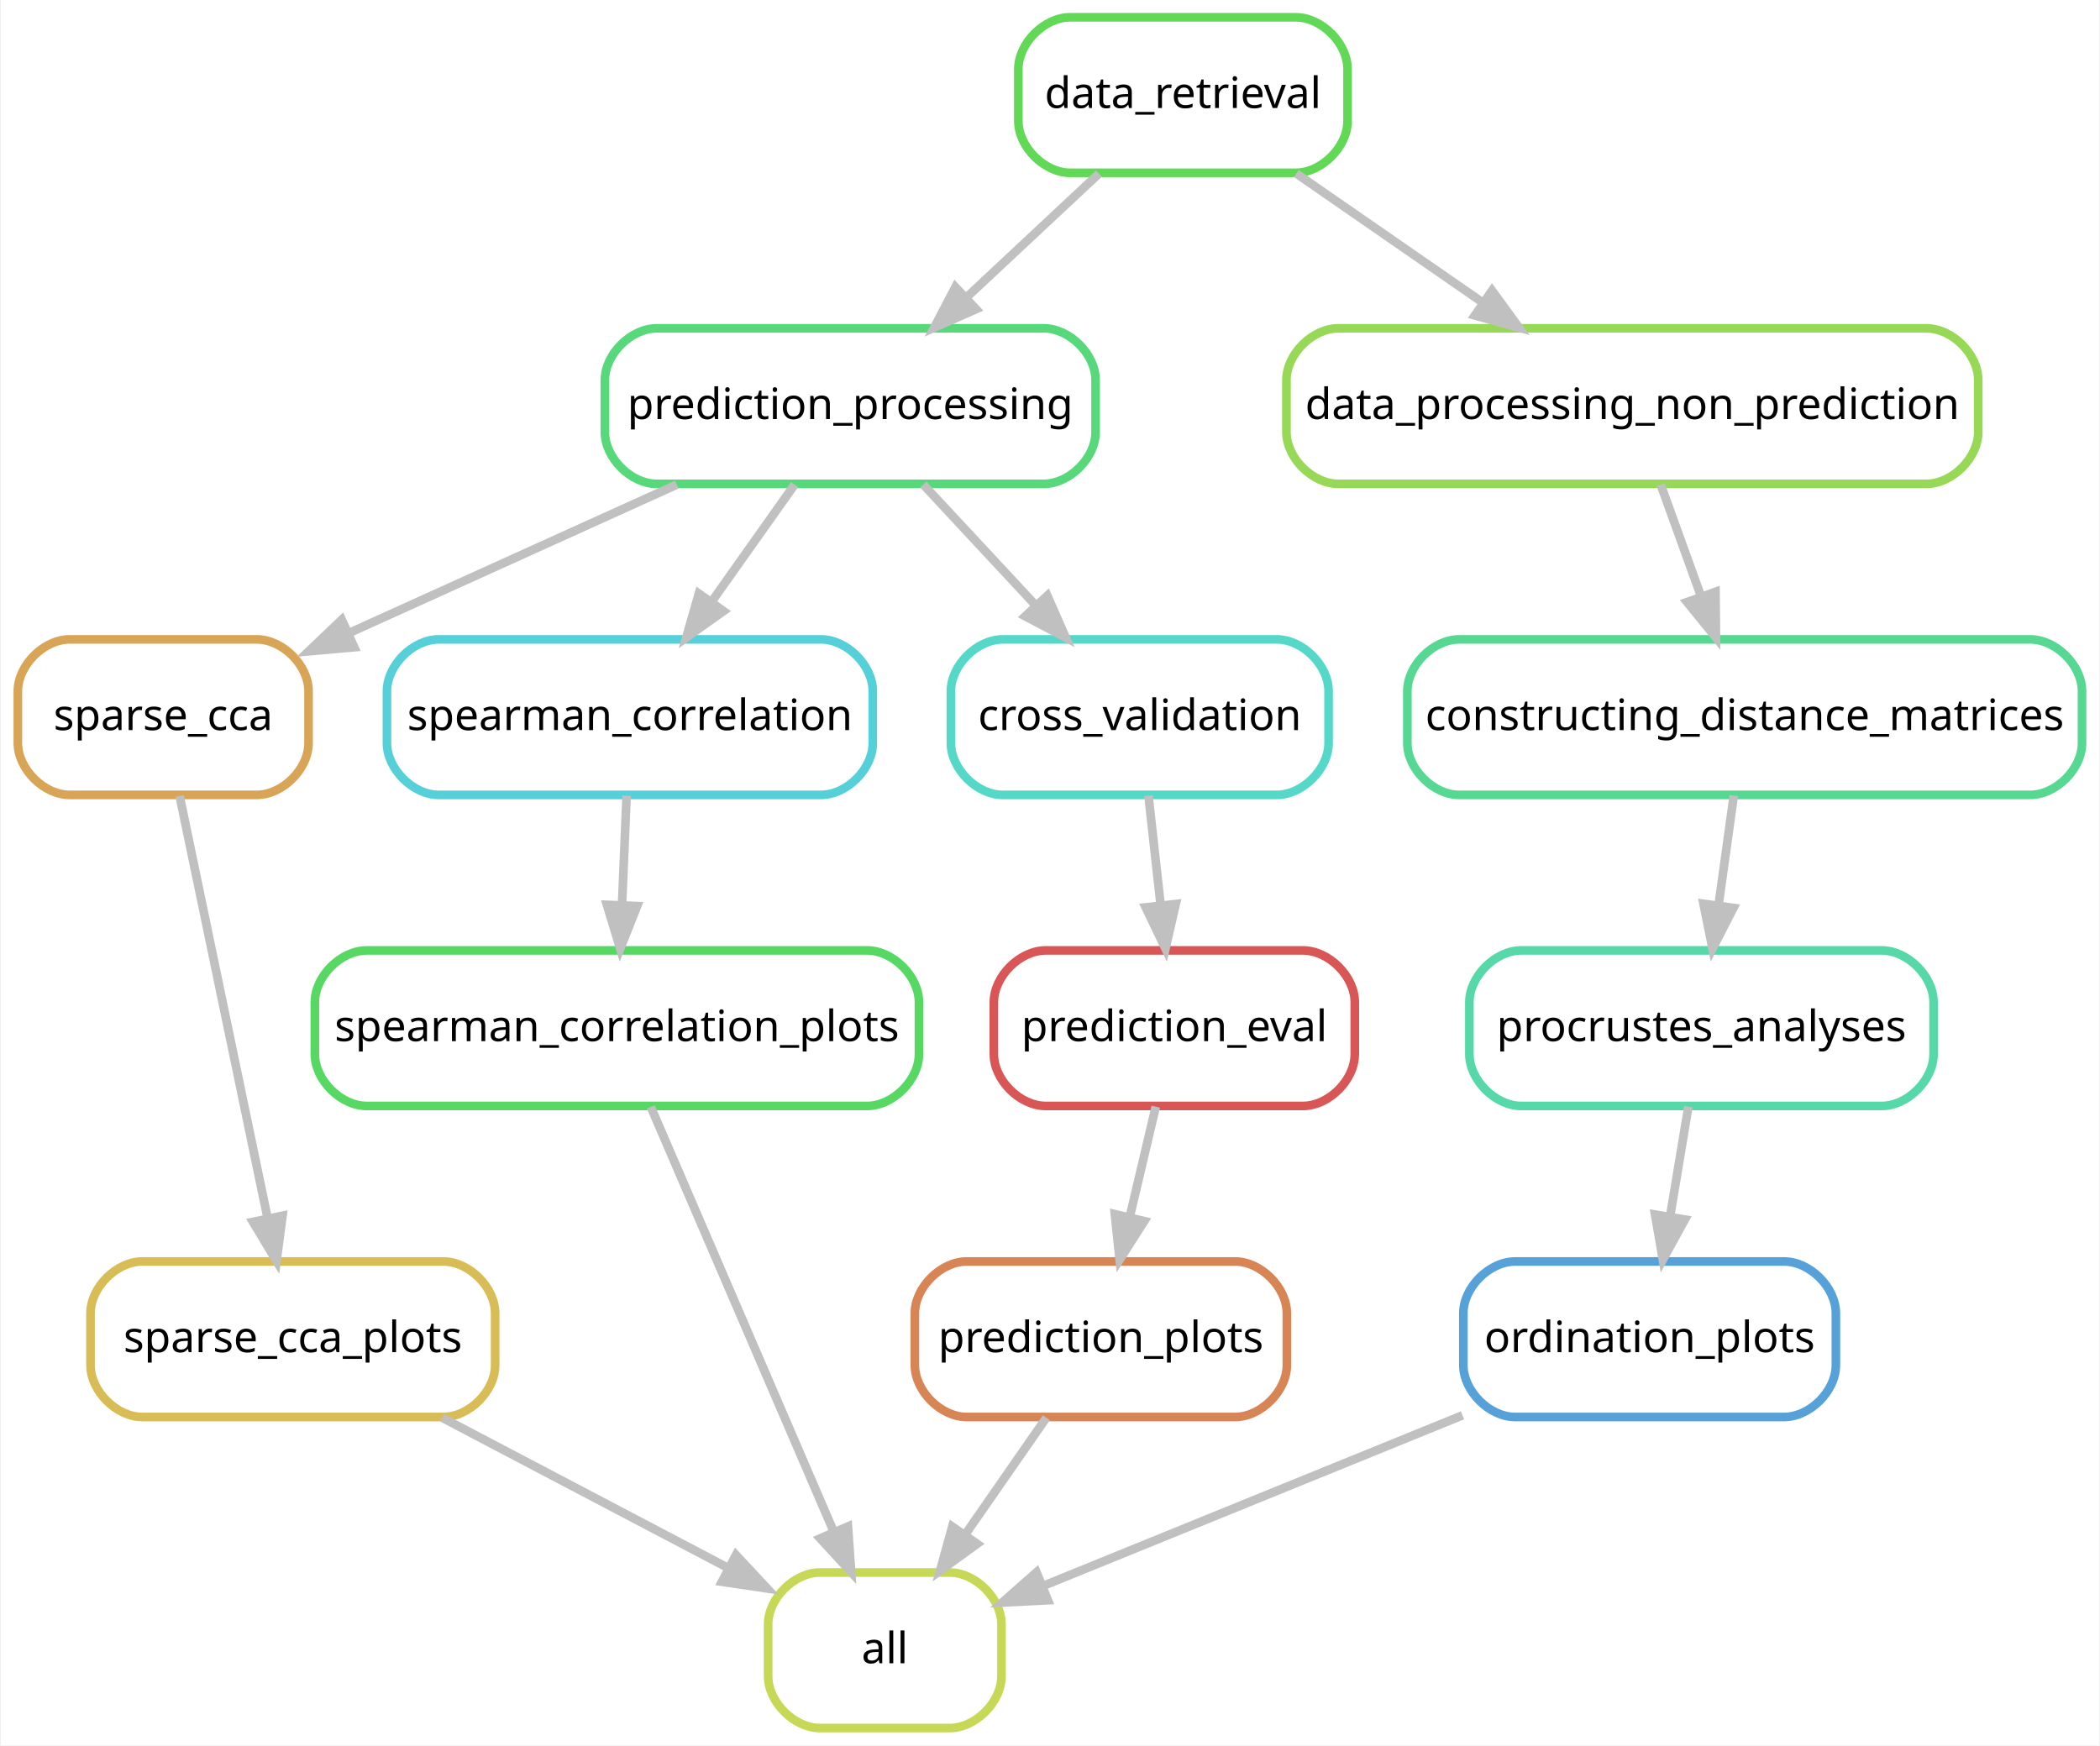
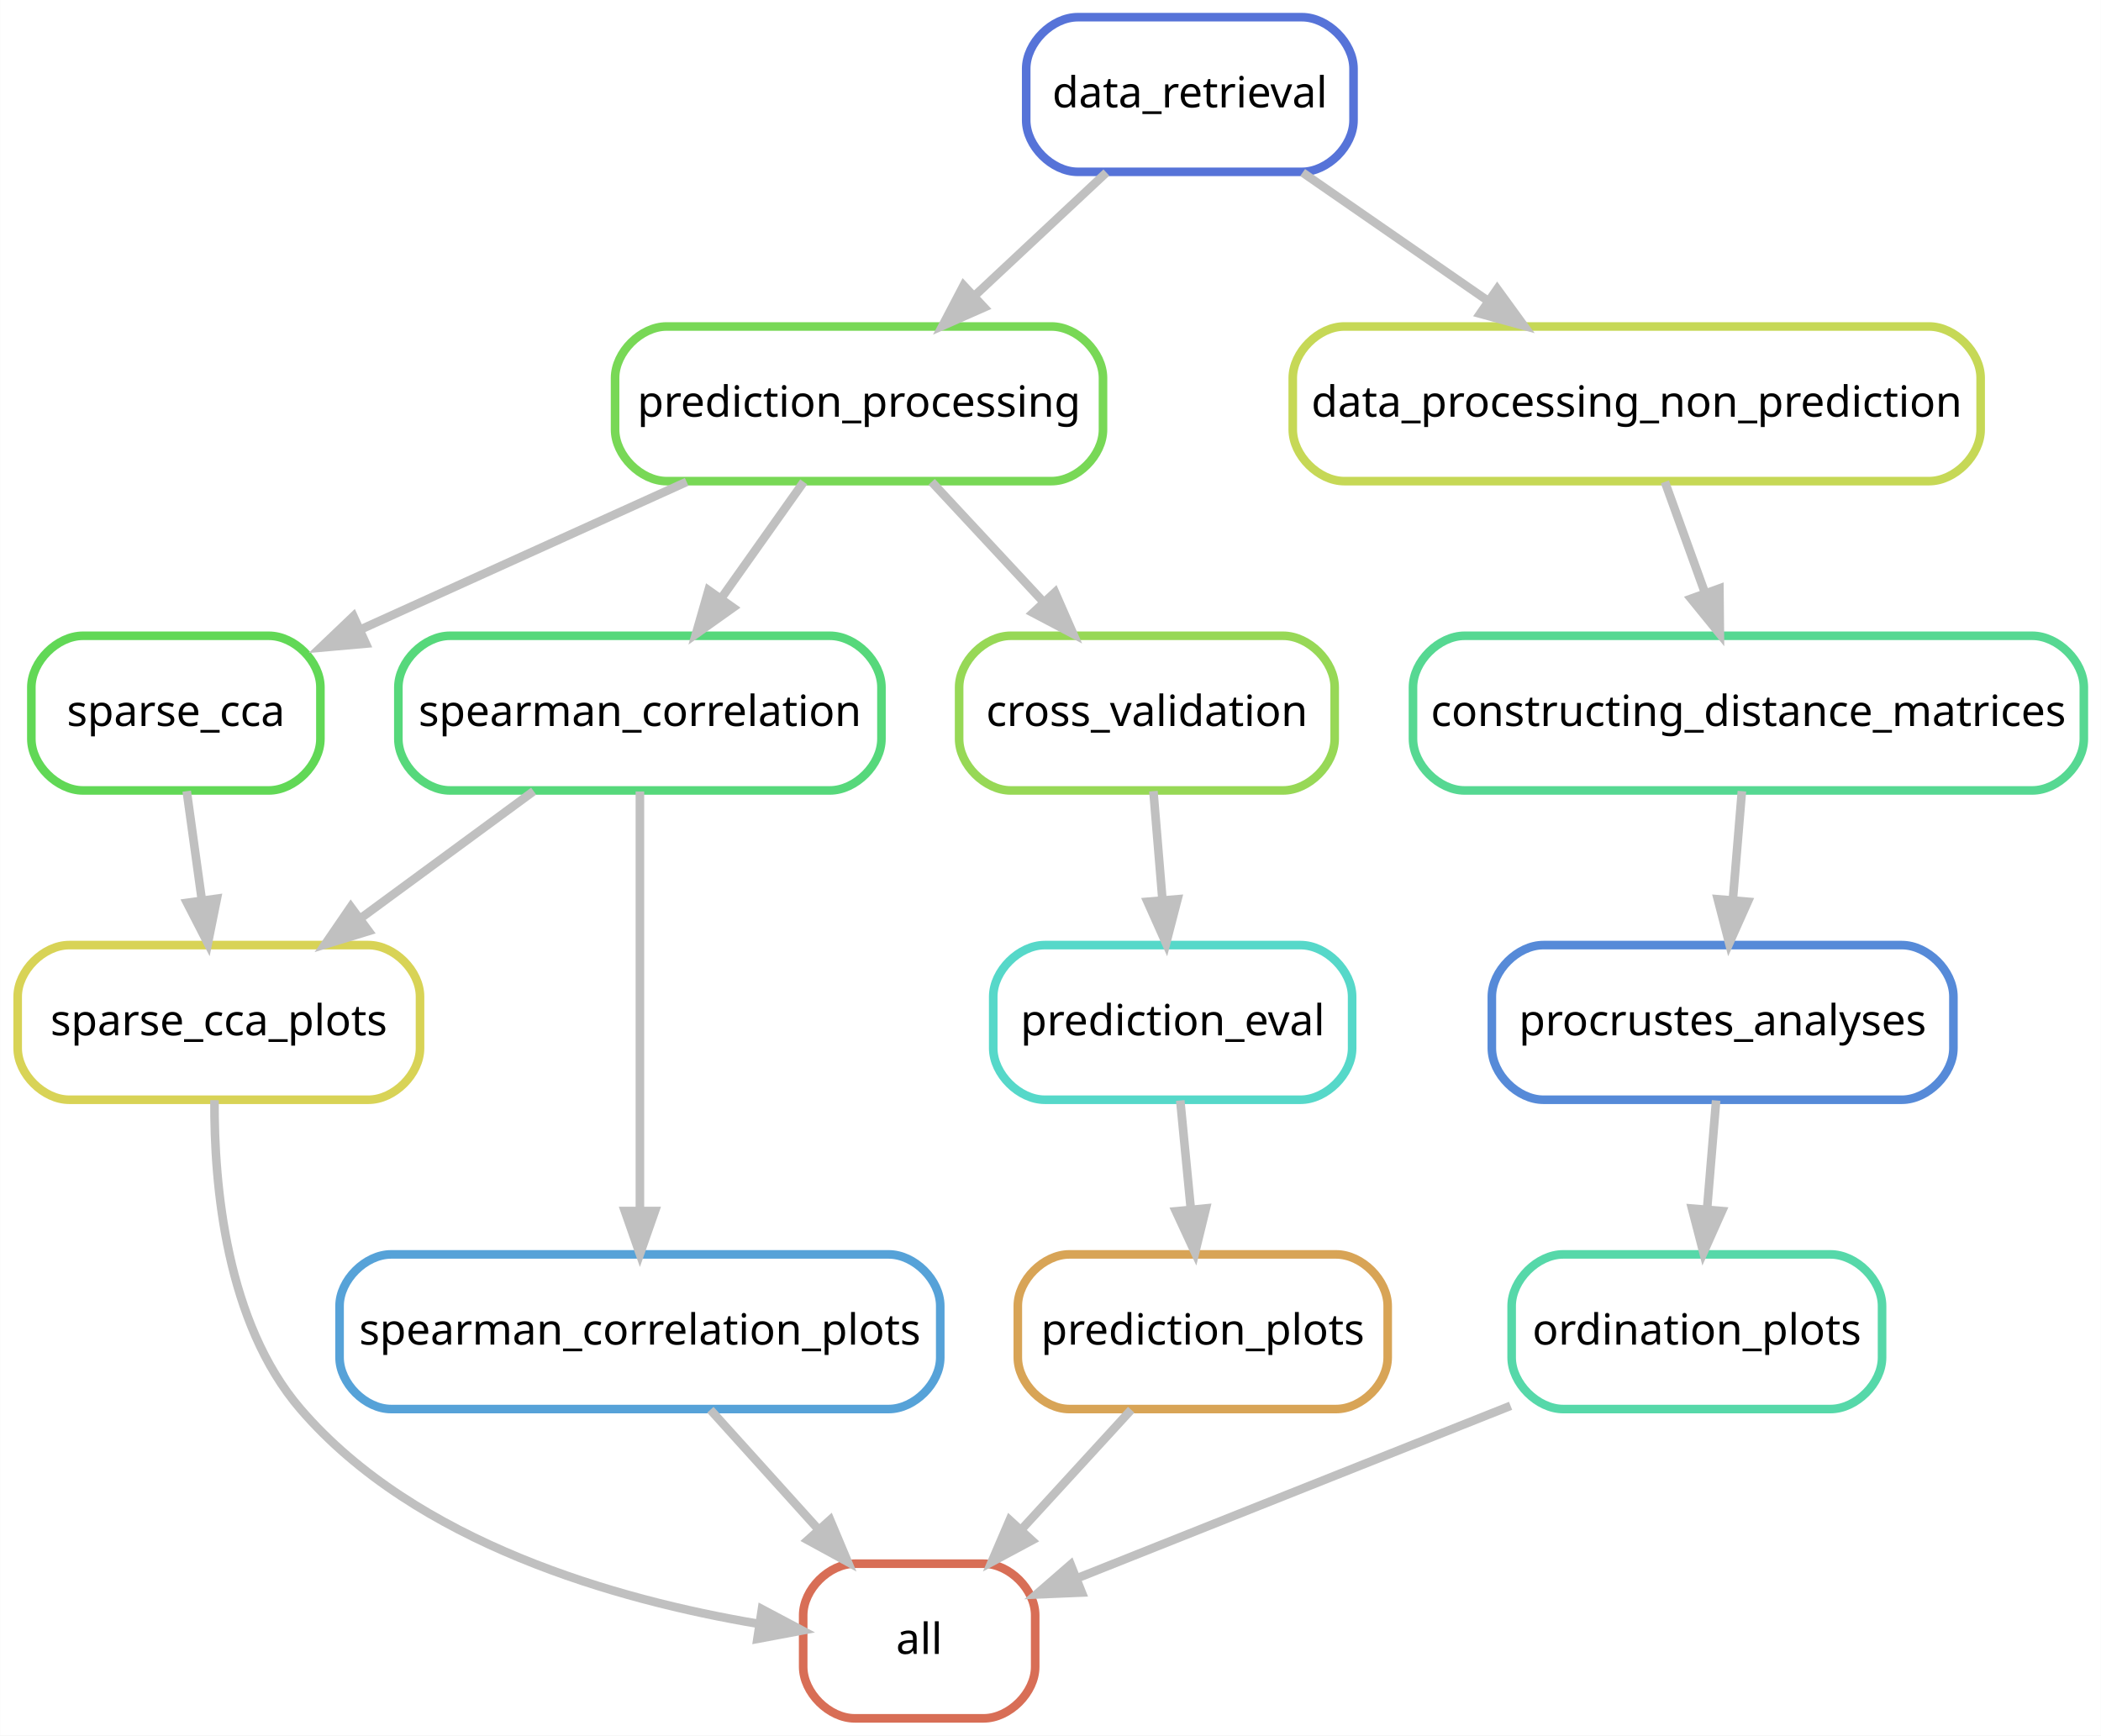
- <svg xmlns="http://www.w3.org/2000/svg" width="486pt" height="404pt" viewBox="0.00 0.00 485.60 404.00">
+ <svg xmlns="http://www.w3.org/2000/svg" width="489pt" height="404pt" viewBox="0.00 0.00 488.95 404.00">
  <g id="graph0" class="graph" transform="scale(1 1) rotate(0) translate(4 400)">
-     <polygon fill="#ffffff" stroke="transparent" points="-4,4 -4,-400 481.603,-400 481.603,4 -4,4" />
+     <polygon fill="#ffffff" stroke="transparent" points="-4,4 -4,-400 484.945,-400 484.945,4 -4,4" />
    <g id="node1" class="node">
-       <path fill="none" stroke="#c6d856" stroke-width="2" d="M215.569,-36C215.569,-36 185.569,-36 185.569,-36 179.569,-36 173.569,-30 173.569,-24 173.569,-24 173.569,-12 173.569,-12 173.569,-6 179.569,0 185.569,0 185.569,0 215.569,0 215.569,0 221.569,0 227.569,-6 227.569,-12 227.569,-12 227.569,-24 227.569,-24 227.569,-30 221.569,-36 215.569,-36" />
-       <text text-anchor="middle" x="200.569" y="-15" font-family="sans" font-size="10.00" fill="#000000">all</text>
+       <path fill="none" stroke="#d86e56" stroke-width="2" d="M224.911,-36C224.911,-36 194.911,-36 194.911,-36 188.911,-36 182.911,-30 182.911,-24 182.911,-24 182.911,-12 182.911,-12 182.911,-6 188.911,0 194.911,0 194.911,0 224.911,0 224.911,0 230.911,0 236.911,-6 236.911,-12 236.911,-12 236.911,-24 236.911,-24 236.911,-30 230.911,-36 224.911,-36" />
+       <text text-anchor="middle" x="209.911" y="-15" font-family="sans" font-size="10.00" fill="#000000">all</text>
    </g>
    <g id="node2" class="node">
-       <path fill="none" stroke="#56a2d8" stroke-width="2" d="M408.675,-108C408.675,-108 346.462,-108 346.462,-108 340.462,-108 334.462,-102 334.462,-96 334.462,-96 334.462,-84 334.462,-84 334.462,-78 340.462,-72 346.462,-72 346.462,-72 408.675,-72 408.675,-72 414.675,-72 420.675,-78 420.675,-84 420.675,-84 420.675,-96 420.675,-96 420.675,-102 414.675,-108 408.675,-108" />
-       <text text-anchor="middle" x="377.569" y="-87" font-family="sans" font-size="10.00" fill="#000000">ordination_plots</text>
+       <path fill="none" stroke="#56d8a9" stroke-width="2" d="M422.017,-108C422.017,-108 359.805,-108 359.805,-108 353.805,-108 347.805,-102 347.805,-96 347.805,-96 347.805,-84 347.805,-84 347.805,-78 353.805,-72 359.805,-72 359.805,-72 422.017,-72 422.017,-72 428.017,-72 434.017,-78 434.017,-84 434.017,-84 434.017,-96 434.017,-96 434.017,-102 428.017,-108 422.017,-108" />
+       <text text-anchor="middle" x="390.911" y="-87" font-family="sans" font-size="10.00" fill="#000000">ordination_plots</text>
+     </g>
+     <g id="edge2" class="edge">
+       <path fill="none" stroke="#c0c0c0" stroke-width="2" d="M347.557,-72.754C316.737,-60.494 275.797,-44.209 246.595,-32.593" />
+       <polygon fill="#c0c0c0" stroke="#c0c0c0" stroke-width="2" points="247.76,-29.289 237.174,-28.845 245.172,-35.793 247.76,-29.289" />
+     </g>
+     <g id="node3" class="node">
+       <path fill="none" stroke="#d8a456" stroke-width="2" d="M306.955,-108C306.955,-108 244.867,-108 244.867,-108 238.867,-108 232.867,-102 232.867,-96 232.867,-96 232.867,-84 232.867,-84 232.867,-78 238.867,-72 244.867,-72 244.867,-72 306.955,-72 306.955,-72 312.955,-72 318.955,-78 318.955,-84 318.955,-84 318.955,-96 318.955,-96 318.955,-102 312.955,-108 306.955,-108" />
+       <text text-anchor="middle" x="275.911" y="-87" font-family="sans" font-size="10.00" fill="#000000">prediction_plots</text>
+     </g>
+     <g id="edge4" class="edge">
+       <path fill="none" stroke="#c0c0c0" stroke-width="2" d="M259.257,-71.831C251.5,-63.369 242.131,-53.149 233.65,-43.897" />
+       <polygon fill="#c0c0c0" stroke="#c0c0c0" stroke-width="2" points="236.127,-41.42 226.79,-36.413 230.967,-46.15 236.127,-41.42" />
+     </g>
+     <g id="node4" class="node">
+       <path fill="none" stroke="#d8d356" stroke-width="2" d="M81.734,-180C81.734,-180 12.089,-180 12.089,-180 6.089,-180 .089,-174 .089,-168 .089,-168 .089,-156 .089,-156 .089,-150 6.089,-144 12.089,-144 12.089,-144 81.734,-144 81.734,-144 87.734,-144 93.734,-150 93.734,-156 93.734,-156 93.734,-168 93.734,-168 93.734,-174 87.734,-180 81.734,-180" />
+       <text text-anchor="middle" x="46.911" y="-159" font-family="sans" font-size="10.00" fill="#000000">sparse_cca_plots</text>
+     </g>
+     <g id="edge3" class="edge">
+       <path fill="none" stroke="#c0c0c0" stroke-width="2" d="M45.898,-143.904C45.772,-123.977 48.631,-92.103 65.911,-72 92.767,-40.758 139.563,-27.559 172.505,-22.004" />
+       <polygon fill="#c0c0c0" stroke="#c0c0c0" stroke-width="2" points="173.312,-25.421 182.671,-20.455 172.258,-18.501 173.312,-25.421" />
+     </g>
+     <g id="node5" class="node">
+       <path fill="none" stroke="#56a2d8" stroke-width="2" d="M202.815,-108C202.815,-108 87.007,-108 87.007,-108 81.007,-108 75.007,-102 75.007,-96 75.007,-96 75.007,-84 75.007,-84 75.007,-78 81.007,-72 87.007,-72 87.007,-72 202.815,-72 202.815,-72 208.815,-72 214.815,-78 214.815,-84 214.815,-84 214.815,-96 214.815,-96 214.815,-102 208.815,-108 202.815,-108" />
+       <text text-anchor="middle" x="144.911" y="-87" font-family="sans" font-size="10.00" fill="#000000">spearman_correlation_plots</text>
    </g>
    <g id="edge1" class="edge">
-       <path fill="none" stroke="#c0c0c0" stroke-width="2" d="M334.27,-72.387C304.516,-60.283 265.444,-44.39 237.229,-32.913" />
-       <polygon fill="#c0c0c0" stroke="#c0c0c0" stroke-width="2" points="238.317,-29.577 227.735,-29.051 235.679,-36.061 238.317,-29.577" />
-     </g>
-     <g id="node3" class="node">
-       <path fill="none" stroke="#d88556" stroke-width="2" d="M281.613,-108C281.613,-108 219.525,-108 219.525,-108 213.525,-108 207.525,-102 207.525,-96 207.525,-96 207.525,-84 207.525,-84 207.525,-78 213.525,-72 219.525,-72 219.525,-72 281.613,-72 281.613,-72 287.613,-72 293.613,-78 293.613,-84 293.613,-84 293.613,-96 293.613,-96 293.613,-102 287.613,-108 281.613,-108" />
-       <text text-anchor="middle" x="250.569" y="-87" font-family="sans" font-size="10.00" fill="#000000">prediction_plots</text>
-     </g>
-     <g id="edge4" class="edge">
-       <path fill="none" stroke="#c0c0c0" stroke-width="2" d="M237.952,-71.831C232.252,-63.623 225.403,-53.761 219.133,-44.732" />
-       <polygon fill="#c0c0c0" stroke="#c0c0c0" stroke-width="2" points="221.935,-42.631 213.356,-36.413 216.185,-46.623 221.935,-42.631" />
-     </g>
-     <g id="node4" class="node">
-       <path fill="none" stroke="#d8bc56" stroke-width="2" d="M98.391,-108C98.391,-108 28.746,-108 28.746,-108 22.746,-108 16.746,-102 16.746,-96 16.746,-96 16.746,-84 16.746,-84 16.746,-78 22.746,-72 28.746,-72 28.746,-72 98.391,-72 98.391,-72 104.391,-72 110.391,-78 110.391,-84 110.391,-84 110.391,-96 110.391,-96 110.391,-102 104.391,-108 98.391,-108" />
-       <text text-anchor="middle" x="63.569" y="-87" font-family="sans" font-size="10.00" fill="#000000">sparse_cca_plots</text>
-     </g>
-     <g id="edge3" class="edge">
-       <path fill="none" stroke="#c0c0c0" stroke-width="2" d="M98.14,-71.831C118.349,-61.21 143.83,-47.819 164.321,-37.05" />
-       <polygon fill="#c0c0c0" stroke="#c0c0c0" stroke-width="2" points="166.125,-40.056 173.349,-32.306 162.868,-33.86 166.125,-40.056" />
-     </g>
-     <g id="node5" class="node">
-       <path fill="none" stroke="#56d863" stroke-width="2" d="M196.473,-180C196.473,-180 80.665,-180 80.665,-180 74.665,-180 68.665,-174 68.665,-168 68.665,-168 68.665,-156 68.665,-156 68.665,-150 74.665,-144 80.665,-144 80.665,-144 196.473,-144 196.473,-144 202.473,-144 208.473,-150 208.473,-156 208.473,-156 208.473,-168 208.473,-168 208.473,-174 202.473,-180 196.473,-180" />
-       <text text-anchor="middle" x="138.569" y="-159" font-family="sans" font-size="10.00" fill="#000000">spearman_correlation_plots</text>
-     </g>
-     <g id="edge2" class="edge">
-       <path fill="none" stroke="#c0c0c0" stroke-width="2" d="M146.421,-143.762C157.089,-118.985 176.255,-74.471 188.688,-45.594" />
-       <polygon fill="#c0c0c0" stroke="#c0c0c0" stroke-width="2" points="192.04,-46.659 192.78,-36.09 185.611,-43.89 192.04,-46.659" />
+       <path fill="none" stroke="#c0c0c0" stroke-width="2" d="M161.313,-71.831C168.953,-63.369 178.179,-53.149 186.532,-43.897" />
+       <polygon fill="#c0c0c0" stroke="#c0c0c0" stroke-width="2" points="189.185,-46.181 193.288,-36.413 183.989,-41.491 189.185,-46.181" />
    </g>
    <g id="node6" class="node">
-       <path fill="none" stroke="#56d8a9" stroke-width="2" d="M431.283,-180C431.283,-180 347.855,-180 347.855,-180 341.855,-180 335.855,-174 335.855,-168 335.855,-168 335.855,-156 335.855,-156 335.855,-150 341.855,-144 347.855,-144 347.855,-144 431.283,-144 431.283,-144 437.283,-144 443.283,-150 443.283,-156 443.283,-156 443.283,-168 443.283,-168 443.283,-174 437.283,-180 431.283,-180" />
-       <text text-anchor="middle" x="389.569" y="-159" font-family="sans" font-size="10.00" fill="#000000">procrustes_analyses</text>
+       <path fill="none" stroke="#568ad8" stroke-width="2" d="M438.625,-180C438.625,-180 355.197,-180 355.197,-180 349.197,-180 343.197,-174 343.197,-168 343.197,-168 343.197,-156 343.197,-156 343.197,-150 349.197,-144 355.197,-144 355.197,-144 438.625,-144 438.625,-144 444.625,-144 450.625,-150 450.625,-156 450.625,-156 450.625,-168 450.625,-168 450.625,-174 444.625,-180 438.625,-180" />
+       <text text-anchor="middle" x="396.911" y="-159" font-family="sans" font-size="10.00" fill="#000000">procrustes_analyses</text>
    </g>
    <g id="edge5" class="edge">
-       <path fill="none" stroke="#c0c0c0" stroke-width="2" d="M386.541,-143.831C385.257,-136.131 383.731,-126.974 382.305,-118.417" />
-       <polygon fill="#c0c0c0" stroke="#c0c0c0" stroke-width="2" points="385.734,-117.702 380.638,-108.413 378.829,-118.853 385.734,-117.702" />
+       <path fill="none" stroke="#c0c0c0" stroke-width="2" d="M395.397,-143.831C394.755,-136.131 393.992,-126.974 393.279,-118.417" />
+       <polygon fill="#c0c0c0" stroke="#c0c0c0" stroke-width="2" points="396.764,-118.088 392.446,-108.413 389.788,-118.669 396.764,-118.088" />
    </g>
    <g id="node7" class="node">
-       <path fill="none" stroke="#d85656" stroke-width="2" d="M297.335,-180C297.335,-180 237.803,-180 237.803,-180 231.803,-180 225.803,-174 225.803,-168 225.803,-168 225.803,-156 225.803,-156 225.803,-150 231.803,-144 237.803,-144 237.803,-144 297.335,-144 297.335,-144 303.335,-144 309.335,-150 309.335,-156 309.335,-156 309.335,-168 309.335,-168 309.335,-174 303.335,-180 297.335,-180" />
-       <text text-anchor="middle" x="267.569" y="-159" font-family="sans" font-size="10.00" fill="#000000">prediction_eval</text>
+       <path fill="none" stroke="#56d8c9" stroke-width="2" d="M298.677,-180C298.677,-180 239.145,-180 239.145,-180 233.145,-180 227.145,-174 227.145,-168 227.145,-168 227.145,-156 227.145,-156 227.145,-150 233.145,-144 239.145,-144 239.145,-144 298.677,-144 298.677,-144 304.677,-144 310.677,-150 310.677,-156 310.677,-156 310.677,-168 310.677,-168 310.677,-174 304.677,-180 298.677,-180" />
+       <text text-anchor="middle" x="268.911" y="-159" font-family="sans" font-size="10.00" fill="#000000">prediction_eval</text>
    </g>
    <g id="edge6" class="edge">
-       <path fill="none" stroke="#c0c0c0" stroke-width="2" d="M263.279,-143.831C261.461,-136.131 259.299,-126.974 257.278,-118.417" />
-       <polygon fill="#c0c0c0" stroke="#c0c0c0" stroke-width="2" points="260.621,-117.341 254.916,-108.413 253.808,-118.95 260.621,-117.341" />
+       <path fill="none" stroke="#c0c0c0" stroke-width="2" d="M270.678,-143.831C271.426,-136.131 272.316,-126.974 273.148,-118.417" />
+       <polygon fill="#c0c0c0" stroke="#c0c0c0" stroke-width="2" points="276.637,-118.705 274.121,-108.413 269.67,-118.028 276.637,-118.705" />
    </g>
    <g id="node8" class="node">
-       <path fill="none" stroke="#d8a456" stroke-width="2" d="M55.207,-252C55.207,-252 11.931,-252 11.931,-252 5.931,-252 -.069,-246 -.069,-240 -.069,-240 -.069,-228 -.069,-228 -.069,-222 5.931,-216 11.931,-216 11.931,-216 55.207,-216 55.207,-216 61.207,-216 67.207,-222 67.207,-228 67.207,-228 67.207,-240 67.207,-240 67.207,-246 61.207,-252 55.207,-252" />
-       <text text-anchor="middle" x="33.569" y="-231" font-family="sans" font-size="10.00" fill="#000000">sparse_cca</text>
+       <path fill="none" stroke="#61d856" stroke-width="2" d="M58.549,-252C58.549,-252 15.273,-252 15.273,-252 9.273,-252 3.273,-246 3.273,-240 3.273,-240 3.273,-228 3.273,-228 3.273,-222 9.273,-216 15.273,-216 15.273,-216 58.549,-216 58.549,-216 64.549,-216 70.549,-222 70.549,-228 70.549,-228 70.549,-240 70.549,-240 70.549,-246 64.549,-252 58.549,-252" />
+       <text text-anchor="middle" x="36.911" y="-231" font-family="sans" font-size="10.00" fill="#000000">sparse_cca</text>
    </g>
    <g id="edge7" class="edge">
-       <path fill="none" stroke="#c0c0c0" stroke-width="2" d="M37.368,-215.762C42.508,-191.093 51.723,-146.86 57.741,-117.973" />
-       <polygon fill="#c0c0c0" stroke="#c0c0c0" stroke-width="2" points="61.187,-118.593 59.8,-108.09 54.334,-117.166 61.187,-118.593" />
+       <path fill="none" stroke="#c0c0c0" stroke-width="2" d="M39.435,-215.831C40.504,-208.131 41.776,-198.974 42.964,-190.417" />
+       <polygon fill="#c0c0c0" stroke="#c0c0c0" stroke-width="2" points="46.445,-190.8 44.354,-180.413 39.511,-189.837 46.445,-190.8" />
    </g>
    <g id="node9" class="node">
-       <path fill="none" stroke="#56d0d8" stroke-width="2" d="M185.788,-252C185.788,-252 97.35,-252 97.35,-252 91.35,-252 85.35,-246 85.35,-240 85.35,-240 85.35,-228 85.35,-228 85.35,-222 91.35,-216 97.35,-216 97.35,-216 185.788,-216 185.788,-216 191.788,-216 197.788,-222 197.788,-228 197.788,-228 197.788,-240 197.788,-240 197.788,-246 191.788,-252 185.788,-252" />
-       <text text-anchor="middle" x="141.569" y="-231" font-family="sans" font-size="10.00" fill="#000000">spearman_correlation</text>
+       <path fill="none" stroke="#56d87b" stroke-width="2" d="M189.13,-252C189.13,-252 100.692,-252 100.692,-252 94.692,-252 88.692,-246 88.692,-240 88.692,-240 88.692,-228 88.692,-228 88.692,-222 94.692,-216 100.692,-216 100.692,-216 189.13,-216 189.13,-216 195.13,-216 201.13,-222 201.13,-228 201.13,-228 201.13,-240 201.13,-240 201.13,-246 195.13,-252 189.13,-252" />
+       <text text-anchor="middle" x="144.911" y="-231" font-family="sans" font-size="10.00" fill="#000000">spearman_correlation</text>
    </g>
    <g id="edge8" class="edge">
-       <path fill="none" stroke="#c0c0c0" stroke-width="2" d="M140.812,-215.831C140.491,-208.131 140.109,-198.974 139.753,-190.417" />
-       <polygon fill="#c0c0c0" stroke="#c0c0c0" stroke-width="2" points="143.249,-190.259 139.336,-180.413 136.256,-190.55 143.249,-190.259" />
+       <path fill="none" stroke="#c0c0c0" stroke-width="2" d="M120.182,-215.831C107.995,-206.878 93.129,-195.956 79.98,-186.296" />
+       <polygon fill="#c0c0c0" stroke="#c0c0c0" stroke-width="2" points="81.764,-183.263 71.633,-180.163 77.619,-188.904 81.764,-183.263" />
+     </g>
+     <g id="edge9" class="edge">
+       <path fill="none" stroke="#c0c0c0" stroke-width="2" d="M144.911,-215.762C144.911,-191.201 144.911,-147.247 144.911,-118.354" />
+       <polygon fill="#c0c0c0" stroke="#c0c0c0" stroke-width="2" points="148.411,-118.09 144.911,-108.09 141.411,-118.09 148.411,-118.09" />
    </g>
    <g id="node10" class="node">
-       <path fill="none" stroke="#56d892" stroke-width="2" d="M465.637,-252C465.637,-252 333.5,-252 333.5,-252 327.5,-252 321.5,-246 321.5,-240 321.5,-240 321.5,-228 321.5,-228 321.5,-222 327.5,-216 333.5,-216 333.5,-216 465.637,-216 465.637,-216 471.637,-216 477.637,-222 477.637,-228 477.637,-228 477.637,-240 477.637,-240 477.637,-246 471.637,-252 465.637,-252" />
-       <text text-anchor="middle" x="399.569" y="-231" font-family="sans" font-size="10.00" fill="#000000">constructing_distance_matrices</text>
+       <path fill="none" stroke="#56d892" stroke-width="2" d="M468.979,-252C468.979,-252 336.843,-252 336.843,-252 330.843,-252 324.843,-246 324.843,-240 324.843,-240 324.843,-228 324.843,-228 324.843,-222 330.843,-216 336.843,-216 336.843,-216 468.979,-216 468.979,-216 474.979,-216 480.979,-222 480.979,-228 480.979,-228 480.979,-240 480.979,-240 480.979,-246 474.979,-252 468.979,-252" />
+       <text text-anchor="middle" x="402.911" y="-231" font-family="sans" font-size="10.00" fill="#000000">constructing_distance_matrices</text>
    </g>
-     <g id="edge9" class="edge">
-       <path fill="none" stroke="#c0c0c0" stroke-width="2" d="M397.045,-215.831C395.976,-208.131 394.704,-198.974 393.516,-190.417" />
-       <polygon fill="#c0c0c0" stroke="#c0c0c0" stroke-width="2" points="396.969,-189.837 392.126,-180.413 390.035,-190.8 396.969,-189.837" />
+     <g id="edge10" class="edge">
+       <path fill="none" stroke="#c0c0c0" stroke-width="2" d="M401.397,-215.831C400.755,-208.131 399.992,-198.974 399.279,-190.417" />
+       <polygon fill="#c0c0c0" stroke="#c0c0c0" stroke-width="2" points="402.764,-190.088 398.446,-180.413 395.788,-190.669 402.764,-190.088" />
    </g>
    <g id="node11" class="node">
-       <path fill="none" stroke="#56d8c9" stroke-width="2" d="M291.273,-252C291.273,-252 227.864,-252 227.864,-252 221.864,-252 215.864,-246 215.864,-240 215.864,-240 215.864,-228 215.864,-228 215.864,-222 221.864,-216 227.864,-216 227.864,-216 291.273,-216 291.273,-216 297.273,-216 303.273,-222 303.273,-228 303.273,-228 303.273,-240 303.273,-240 303.273,-246 297.273,-252 291.273,-252" />
-       <text text-anchor="middle" x="259.569" y="-231" font-family="sans" font-size="10.00" fill="#000000">cross_validation</text>
+       <path fill="none" stroke="#97d856" stroke-width="2" d="M294.616,-252C294.616,-252 231.207,-252 231.207,-252 225.207,-252 219.207,-246 219.207,-240 219.207,-240 219.207,-228 219.207,-228 219.207,-222 225.207,-216 231.207,-216 231.207,-216 294.616,-216 294.616,-216 300.616,-216 306.616,-222 306.616,-228 306.616,-228 306.616,-240 306.616,-240 306.616,-246 300.616,-252 294.616,-252" />
+       <text text-anchor="middle" x="262.911" y="-231" font-family="sans" font-size="10.00" fill="#000000">cross_validation</text>
    </g>
-     <g id="edge10" class="edge">
-       <path fill="none" stroke="#c0c0c0" stroke-width="2" d="M261.588,-215.831C262.443,-208.131 263.461,-198.974 264.411,-190.417" />
-       <polygon fill="#c0c0c0" stroke="#c0c0c0" stroke-width="2" points="267.897,-190.739 265.523,-180.413 260.94,-189.966 267.897,-190.739" />
+     <g id="edge11" class="edge">
+       <path fill="none" stroke="#c0c0c0" stroke-width="2" d="M264.425,-215.831C265.067,-208.131 265.83,-198.974 266.543,-190.417" />
+       <polygon fill="#c0c0c0" stroke="#c0c0c0" stroke-width="2" points="270.034,-190.669 267.377,-180.413 263.058,-190.088 270.034,-190.669" />
    </g>
    <g id="node12" class="node">
-       <path fill="none" stroke="#56d87b" stroke-width="2" d="M237.35,-324C237.35,-324 147.788,-324 147.788,-324 141.788,-324 135.788,-318 135.788,-312 135.788,-312 135.788,-300 135.788,-300 135.788,-294 141.788,-288 147.788,-288 147.788,-288 237.35,-288 237.35,-288 243.35,-288 249.35,-294 249.35,-300 249.35,-300 249.35,-312 249.35,-312 249.35,-318 243.35,-324 237.35,-324" />
-       <text text-anchor="middle" x="192.569" y="-303" font-family="sans" font-size="10.00" fill="#000000">prediction_processing</text>
-     </g>
-     <g id="edge11" class="edge">
-       <path fill="none" stroke="#c0c0c0" stroke-width="2" d="M152.446,-287.831C129.321,-277.36 100.249,-264.195 76.644,-253.506" />
-       <polygon fill="#c0c0c0" stroke="#c0c0c0" stroke-width="2" points="77.781,-250.179 67.228,-249.242 74.894,-256.555 77.781,-250.179" />
+       <path fill="none" stroke="#78d856" stroke-width="2" d="M240.692,-324C240.692,-324 151.131,-324 151.131,-324 145.131,-324 139.131,-318 139.131,-312 139.131,-312 139.131,-300 139.131,-300 139.131,-294 145.131,-288 151.131,-288 151.131,-288 240.692,-288 240.692,-288 246.692,-288 252.692,-294 252.692,-300 252.692,-300 252.692,-312 252.692,-312 252.692,-318 246.692,-324 240.692,-324" />
+       <text text-anchor="middle" x="195.911" y="-303" font-family="sans" font-size="10.00" fill="#000000">prediction_processing</text>
    </g>
    <g id="edge12" class="edge">
-       <path fill="none" stroke="#c0c0c0" stroke-width="2" d="M179.699,-287.831C173.885,-279.623 166.899,-269.761 160.504,-260.732" />
-       <polygon fill="#c0c0c0" stroke="#c0c0c0" stroke-width="2" points="163.248,-258.55 154.612,-252.413 157.536,-262.597 163.248,-258.55" />
+       <path fill="none" stroke="#c0c0c0" stroke-width="2" d="M155.789,-287.831C132.664,-277.36 103.592,-264.195 79.986,-253.506" />
+       <polygon fill="#c0c0c0" stroke="#c0c0c0" stroke-width="2" points="81.124,-250.179 70.57,-249.242 78.236,-256.555 81.124,-250.179" />
+     </g>
+     <g id="edge13" class="edge">
+       <path fill="none" stroke="#c0c0c0" stroke-width="2" d="M183.042,-287.831C177.228,-279.623 170.242,-269.761 163.846,-260.732" />
+       <polygon fill="#c0c0c0" stroke="#c0c0c0" stroke-width="2" points="166.59,-258.55 157.954,-252.413 160.878,-262.597 166.59,-258.55" />
+     </g>
+     <g id="edge15" class="edge">
+       <path fill="none" stroke="#c0c0c0" stroke-width="2" d="M212.818,-287.831C220.692,-279.369 230.203,-269.149 238.812,-259.897" />
+       <polygon fill="#c0c0c0" stroke="#c0c0c0" stroke-width="2" points="241.526,-262.118 245.777,-252.413 236.402,-257.35 241.526,-262.118" />
+     </g>
+     <g id="node13" class="node">
+       <path fill="none" stroke="#c6d856" stroke-width="2" d="M444.962,-324C444.962,-324 308.86,-324 308.86,-324 302.86,-324 296.86,-318 296.86,-312 296.86,-312 296.86,-300 296.86,-300 296.86,-294 302.86,-288 308.86,-288 308.86,-288 444.962,-288 444.962,-288 450.962,-288 456.962,-294 456.962,-300 456.962,-300 456.962,-312 456.962,-312 456.962,-318 450.962,-324 444.962,-324" />
+       <text text-anchor="middle" x="376.911" y="-303" font-family="sans" font-size="10.00" fill="#000000">data_processing_non_prediction</text>
    </g>
    <g id="edge14" class="edge">
-       <path fill="none" stroke="#c0c0c0" stroke-width="2" d="M209.476,-287.831C217.35,-279.369 226.861,-269.149 235.47,-259.897" />
-       <polygon fill="#c0c0c0" stroke="#c0c0c0" stroke-width="2" points="238.184,-262.118 242.434,-252.413 233.06,-257.35 238.184,-262.118" />
-     </g>
-     <g id="node13" class="node">
-       <path fill="none" stroke="#97d856" stroke-width="2" d="M441.62,-324C441.62,-324 305.517,-324 305.517,-324 299.517,-324 293.517,-318 293.517,-312 293.517,-312 293.517,-300 293.517,-300 293.517,-294 299.517,-288 305.517,-288 305.517,-288 441.62,-288 441.62,-288 447.62,-288 453.62,-294 453.62,-300 453.62,-300 453.62,-312 453.62,-312 453.62,-318 447.62,-324 441.62,-324" />
-       <text text-anchor="middle" x="373.569" y="-303" font-family="sans" font-size="10.00" fill="#000000">data_processing_non_prediction</text>
-     </g>
-     <g id="edge13" class="edge">
-       <path fill="none" stroke="#c0c0c0" stroke-width="2" d="M380.13,-287.831C382.972,-279.962 386.363,-270.571 389.511,-261.853" />
-       <polygon fill="#c0c0c0" stroke="#c0c0c0" stroke-width="2" points="392.815,-263.008 392.92,-252.413 386.231,-260.63 392.815,-263.008" />
+       <path fill="none" stroke="#c0c0c0" stroke-width="2" d="M383.472,-287.831C386.314,-279.962 389.705,-270.571 392.853,-261.853" />
+       <polygon fill="#c0c0c0" stroke="#c0c0c0" stroke-width="2" points="396.157,-263.008 396.262,-252.413 389.573,-260.63 396.157,-263.008" />
    </g>
    <g id="node14" class="node">
-       <path fill="none" stroke="#61d856" stroke-width="2" d="M295.661,-396C295.661,-396 243.477,-396 243.477,-396 237.477,-396 231.477,-390 231.477,-384 231.477,-384 231.477,-372 231.477,-372 231.477,-366 237.477,-360 243.477,-360 243.477,-360 295.661,-360 295.661,-360 301.661,-360 307.661,-366 307.661,-372 307.661,-372 307.661,-384 307.661,-384 307.661,-390 301.661,-396 295.661,-396" />
-       <text text-anchor="middle" x="269.569" y="-375" font-family="sans" font-size="10.00" fill="#000000">data_retrieval</text>
-     </g>
-     <g id="edge15" class="edge">
-       <path fill="none" stroke="#c0c0c0" stroke-width="2" d="M250.138,-359.831C240.837,-351.134 229.548,-340.578 219.44,-331.127" />
-       <polygon fill="#c0c0c0" stroke="#c0c0c0" stroke-width="2" points="221.688,-328.436 211.993,-324.163 216.907,-333.549 221.688,-328.436" />
+       <path fill="none" stroke="#5673d8" stroke-width="2" d="M299.003,-396C299.003,-396 246.819,-396 246.819,-396 240.819,-396 234.819,-390 234.819,-384 234.819,-384 234.819,-372 234.819,-372 234.819,-366 240.819,-360 246.819,-360 246.819,-360 299.003,-360 299.003,-360 305.003,-360 311.003,-366 311.003,-372 311.003,-372 311.003,-384 311.003,-384 311.003,-390 305.003,-396 299.003,-396" />
+       <text text-anchor="middle" x="272.911" y="-375" font-family="sans" font-size="10.00" fill="#000000">data_retrieval</text>
    </g>
    <g id="edge16" class="edge">
-       <path fill="none" stroke="#c0c0c0" stroke-width="2" d="M295.812,-359.831C308.868,-350.793 324.822,-339.748 338.874,-330.02" />
-       <polygon fill="#c0c0c0" stroke="#c0c0c0" stroke-width="2" points="341.104,-332.733 347.334,-324.163 337.12,-326.977 341.104,-332.733" />
+       <path fill="none" stroke="#c0c0c0" stroke-width="2" d="M253.481,-359.831C244.179,-351.134 232.891,-340.578 222.783,-331.127" />
+       <polygon fill="#c0c0c0" stroke="#c0c0c0" stroke-width="2" points="225.03,-328.436 215.335,-324.163 220.249,-333.549 225.03,-328.436" />
+     </g>
+     <g id="edge17" class="edge">
+       <path fill="none" stroke="#c0c0c0" stroke-width="2" d="M299.155,-359.831C312.211,-350.793 328.165,-339.748 342.216,-330.02" />
+       <polygon fill="#c0c0c0" stroke="#c0c0c0" stroke-width="2" points="344.446,-332.733 350.676,-324.163 340.462,-326.977 344.446,-332.733" />
    </g>
  </g>
</svg>
